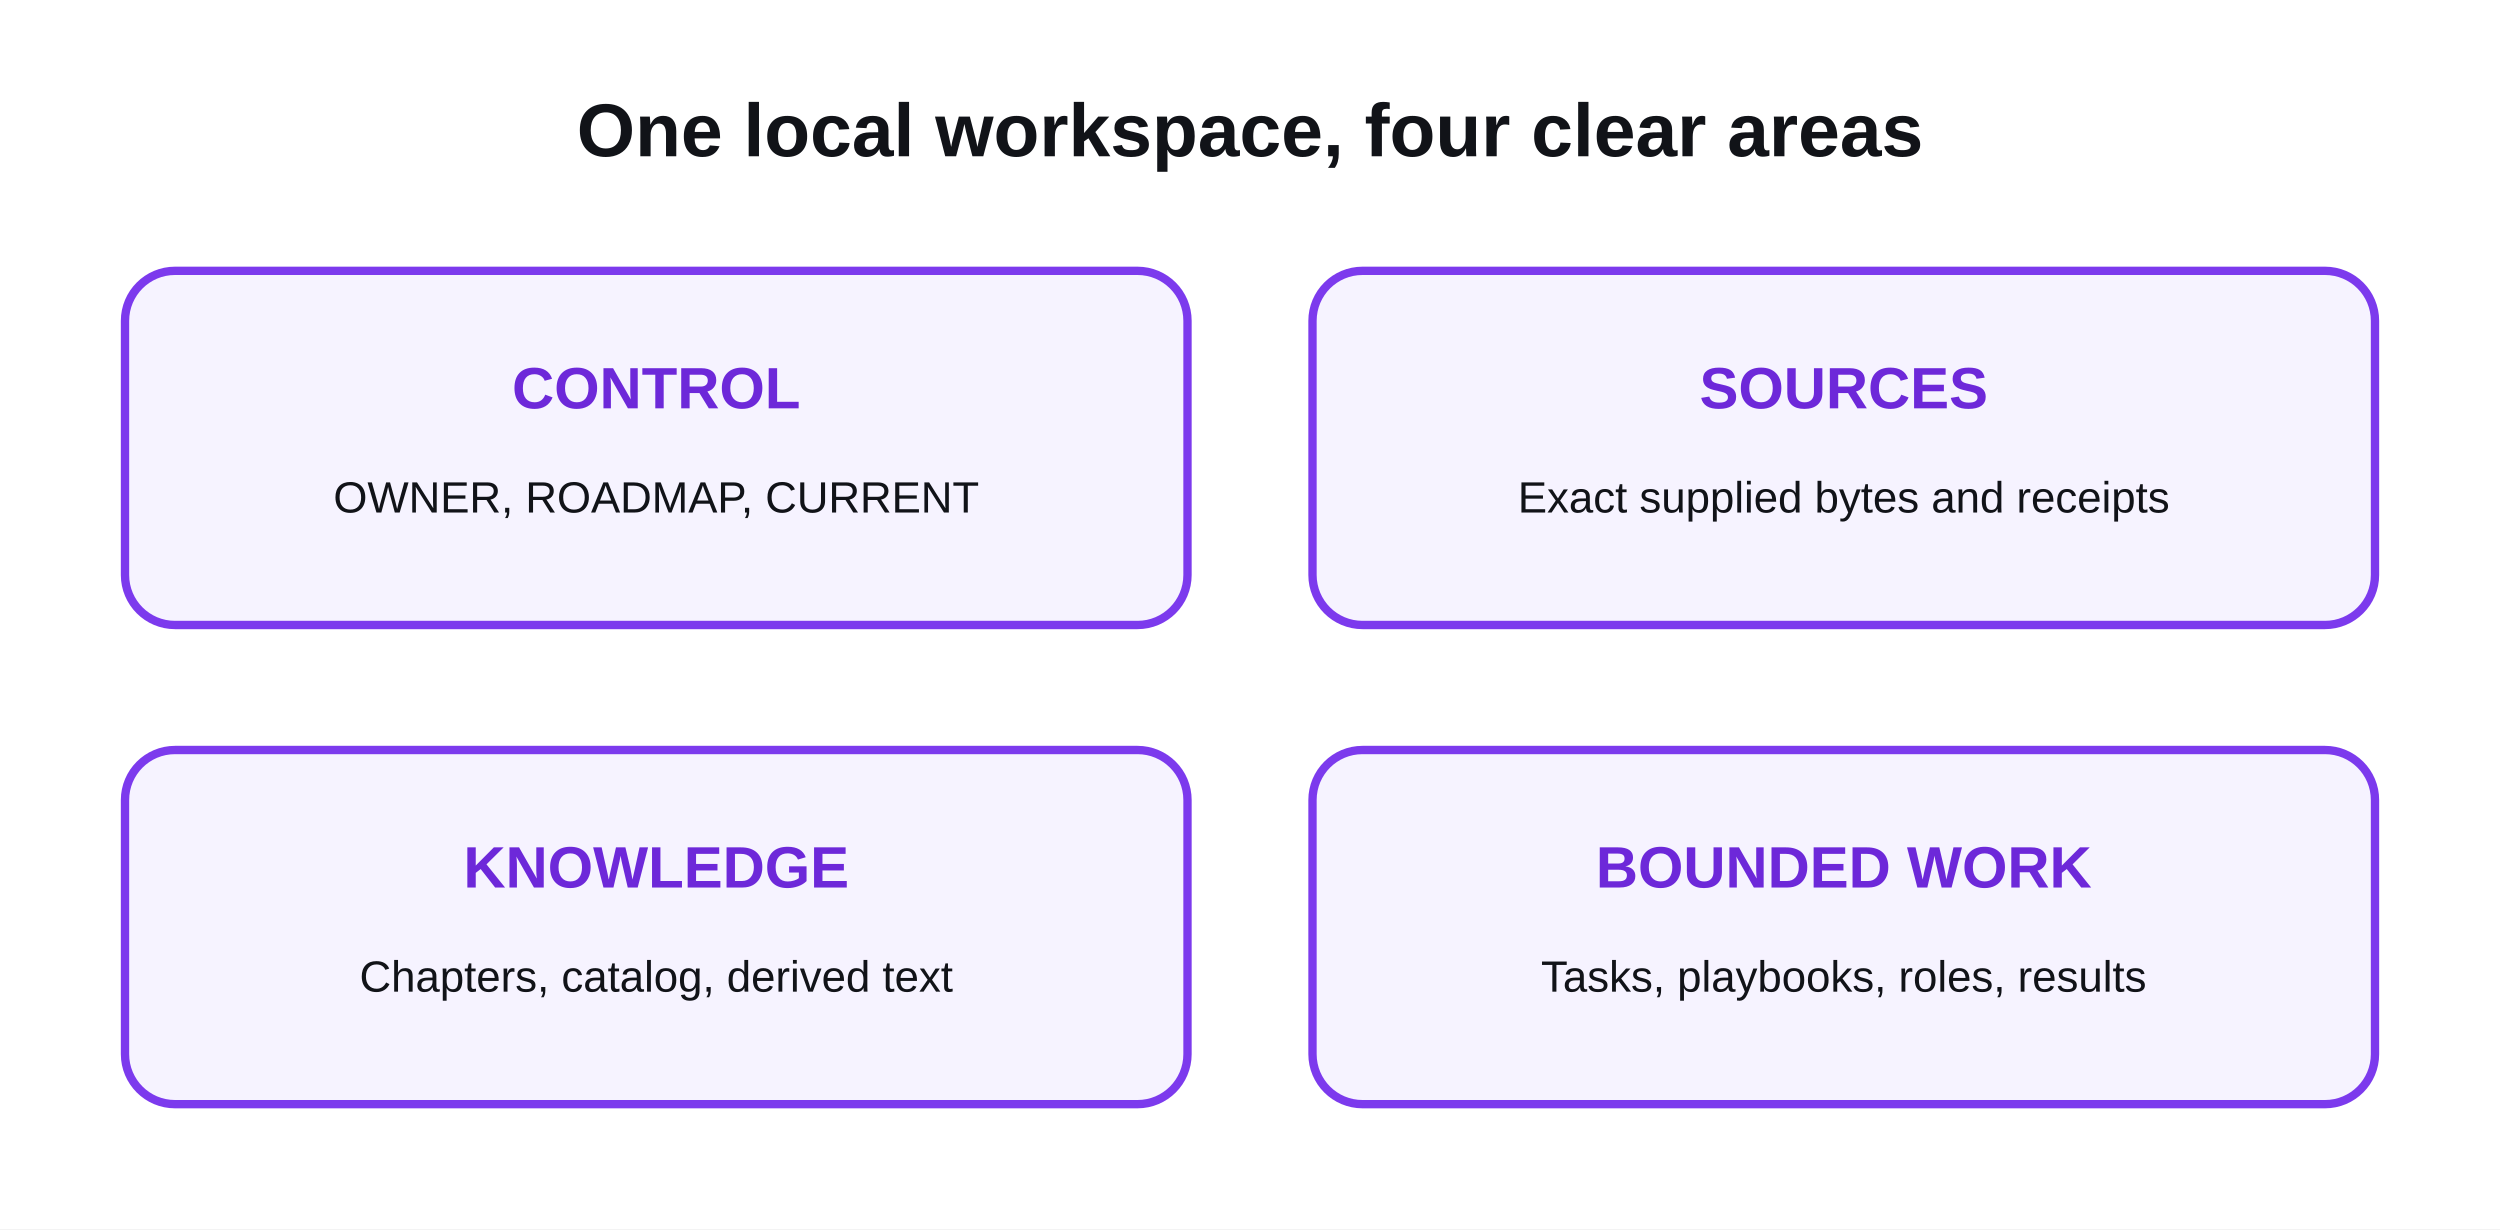
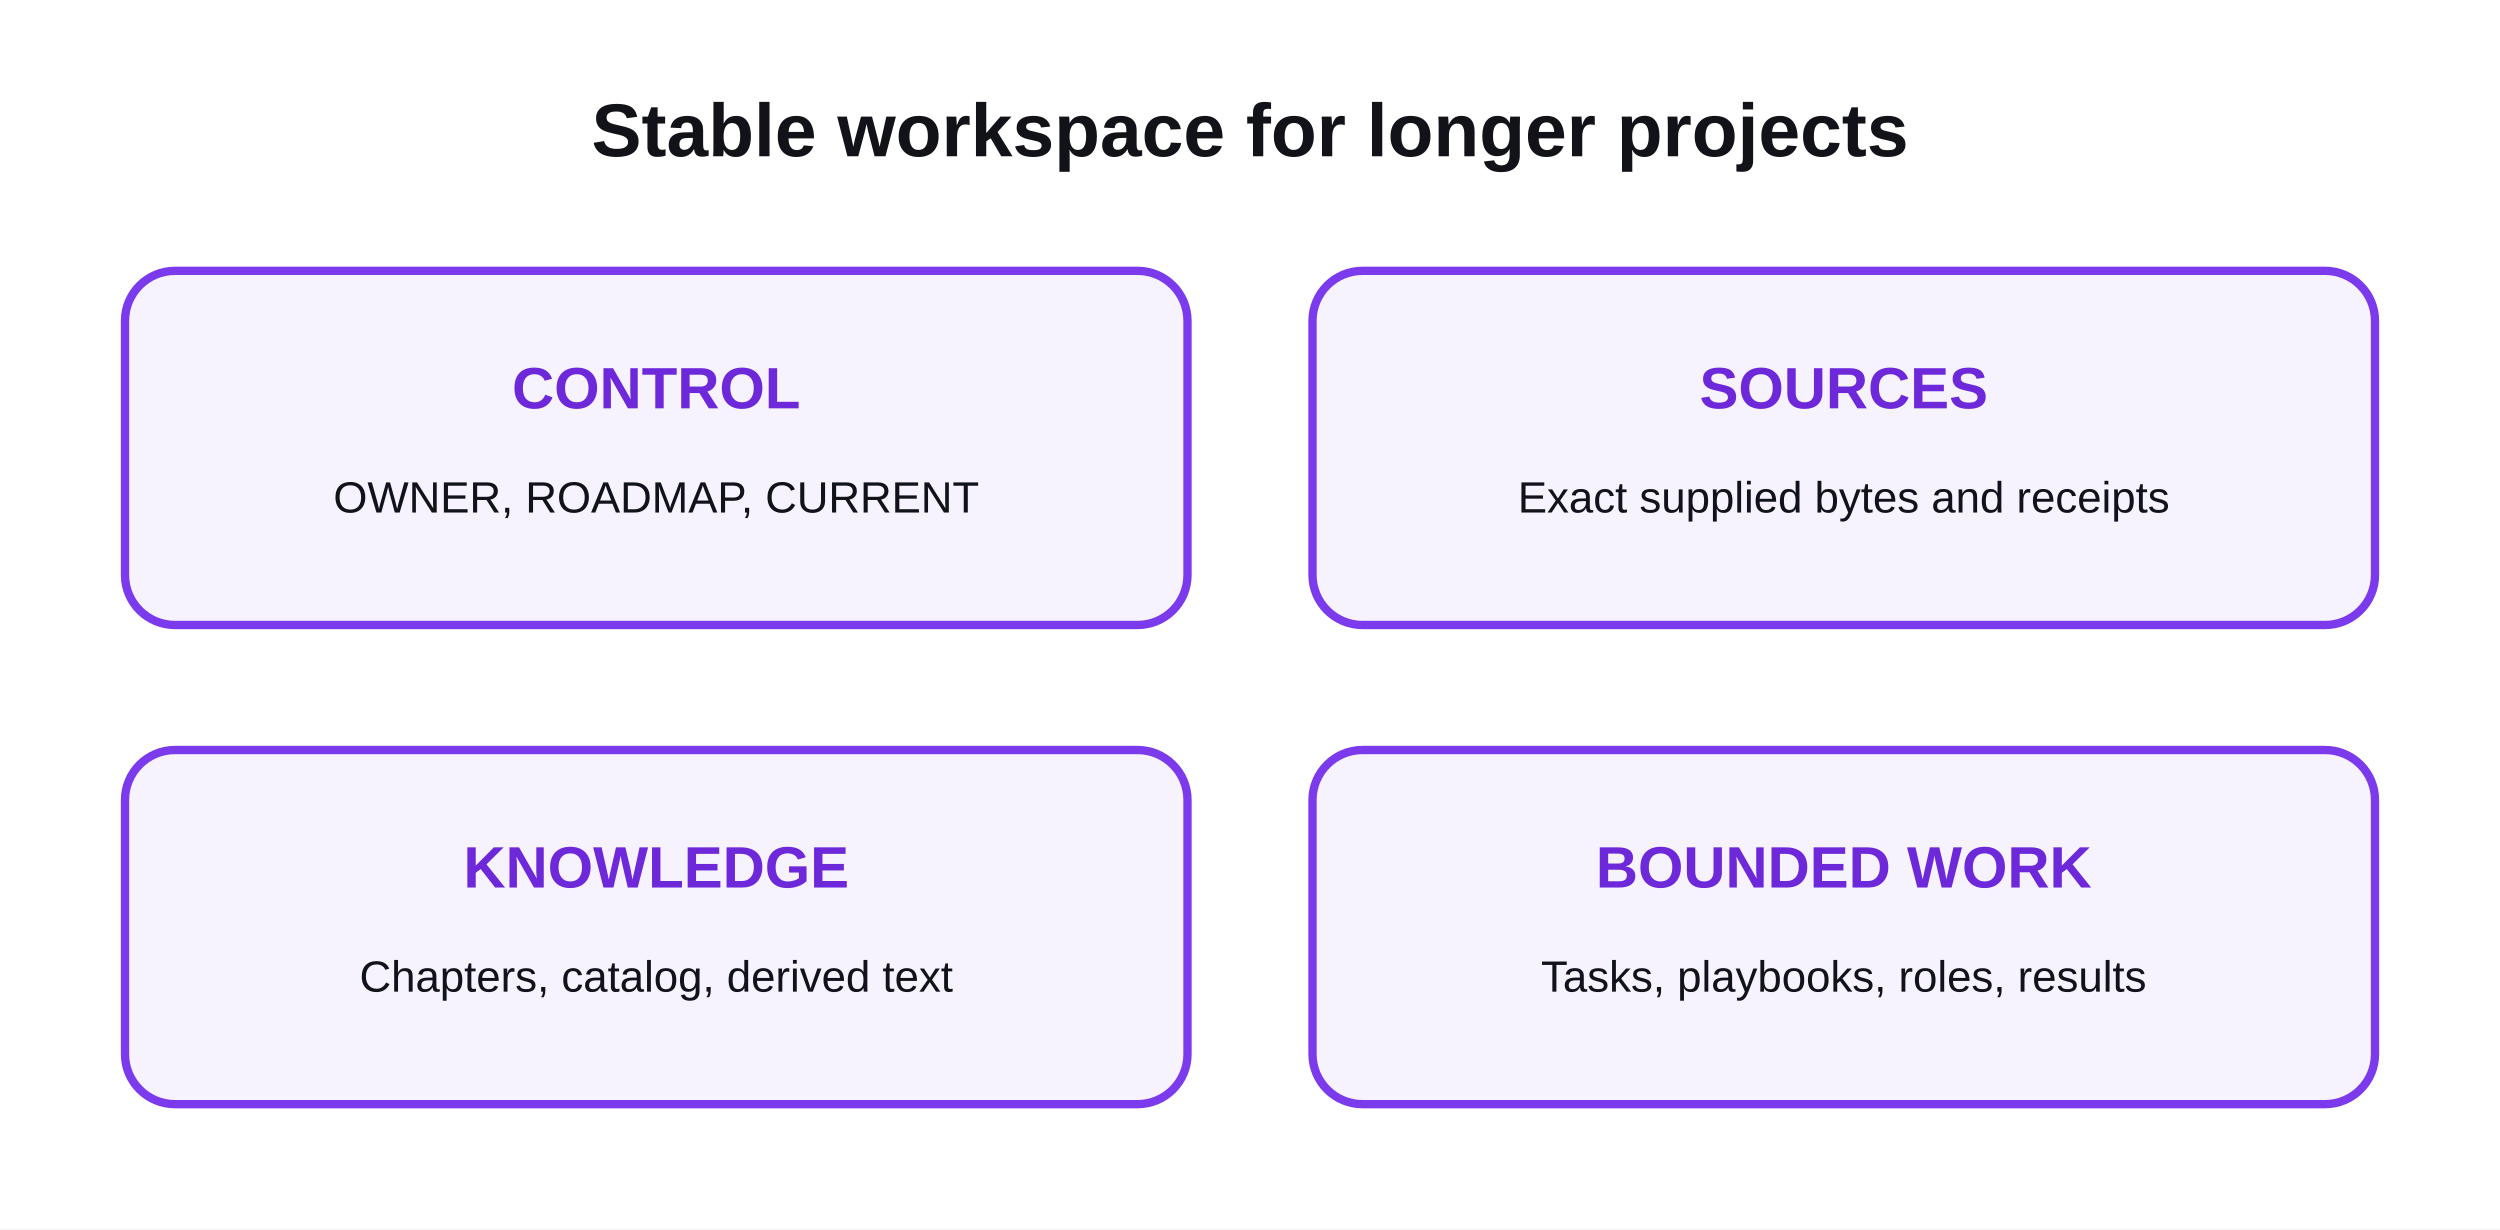
<svg xmlns="http://www.w3.org/2000/svg" width="1200" height="590" viewBox="0 0 1200 590" role="img" aria-labelledby="title desc">
  <rect width="1200" height="590" fill="#FFFFFF" />
-   <text x="600" y="75" text-anchor="middle" font-family="Arial, Helvetica, sans-serif" font-size="36" font-weight="700" fill="#111318">One local workspace, four clear areas</text>
+   <text x="600" y="75" text-anchor="middle" font-family="Arial, Helvetica, sans-serif" font-size="36" font-weight="700" fill="#111318">Stable workspace for longer projects</text>
  <g font-family="Arial, Helvetica, sans-serif">
    <rect x="60" y="130" width="510" height="170" rx="24" fill="#F6F3FF" stroke="#7C3AED" stroke-width="4" />
    <rect x="630" y="130" width="510" height="170" rx="24" fill="#F6F3FF" stroke="#7C3AED" stroke-width="4" />
    <rect x="60" y="360" width="510" height="170" rx="24" fill="#F6F3FF" stroke="#7C3AED" stroke-width="4" />
    <rect x="630" y="360" width="510" height="170" rx="24" fill="#F6F3FF" stroke="#7C3AED" stroke-width="4" />
    <text x="315" y="196" text-anchor="middle" font-size="28" font-weight="700" fill="#6D28D9">CONTROL</text>
    <text x="315" y="246" text-anchor="middle" font-size="21" fill="#111318">OWNER, ROADMAP, CURRENT</text>
    <text x="885" y="196" text-anchor="middle" font-size="28" font-weight="700" fill="#6D28D9">SOURCES</text>
    <text x="885" y="246" text-anchor="middle" font-size="21" fill="#111318">Exact supplied bytes and receipts</text>
    <text x="315" y="426" text-anchor="middle" font-size="28" font-weight="700" fill="#6D28D9">KNOWLEDGE</text>
    <text x="315" y="476" text-anchor="middle" font-size="21" fill="#111318">Chapters, catalog, derived text</text>
    <text x="885" y="426" text-anchor="middle" font-size="28" font-weight="700" fill="#6D28D9">BOUNDED WORK</text>
    <text x="885" y="476" text-anchor="middle" font-size="21" fill="#111318">Tasks, playbooks, roles, results</text>
  </g>
</svg>
